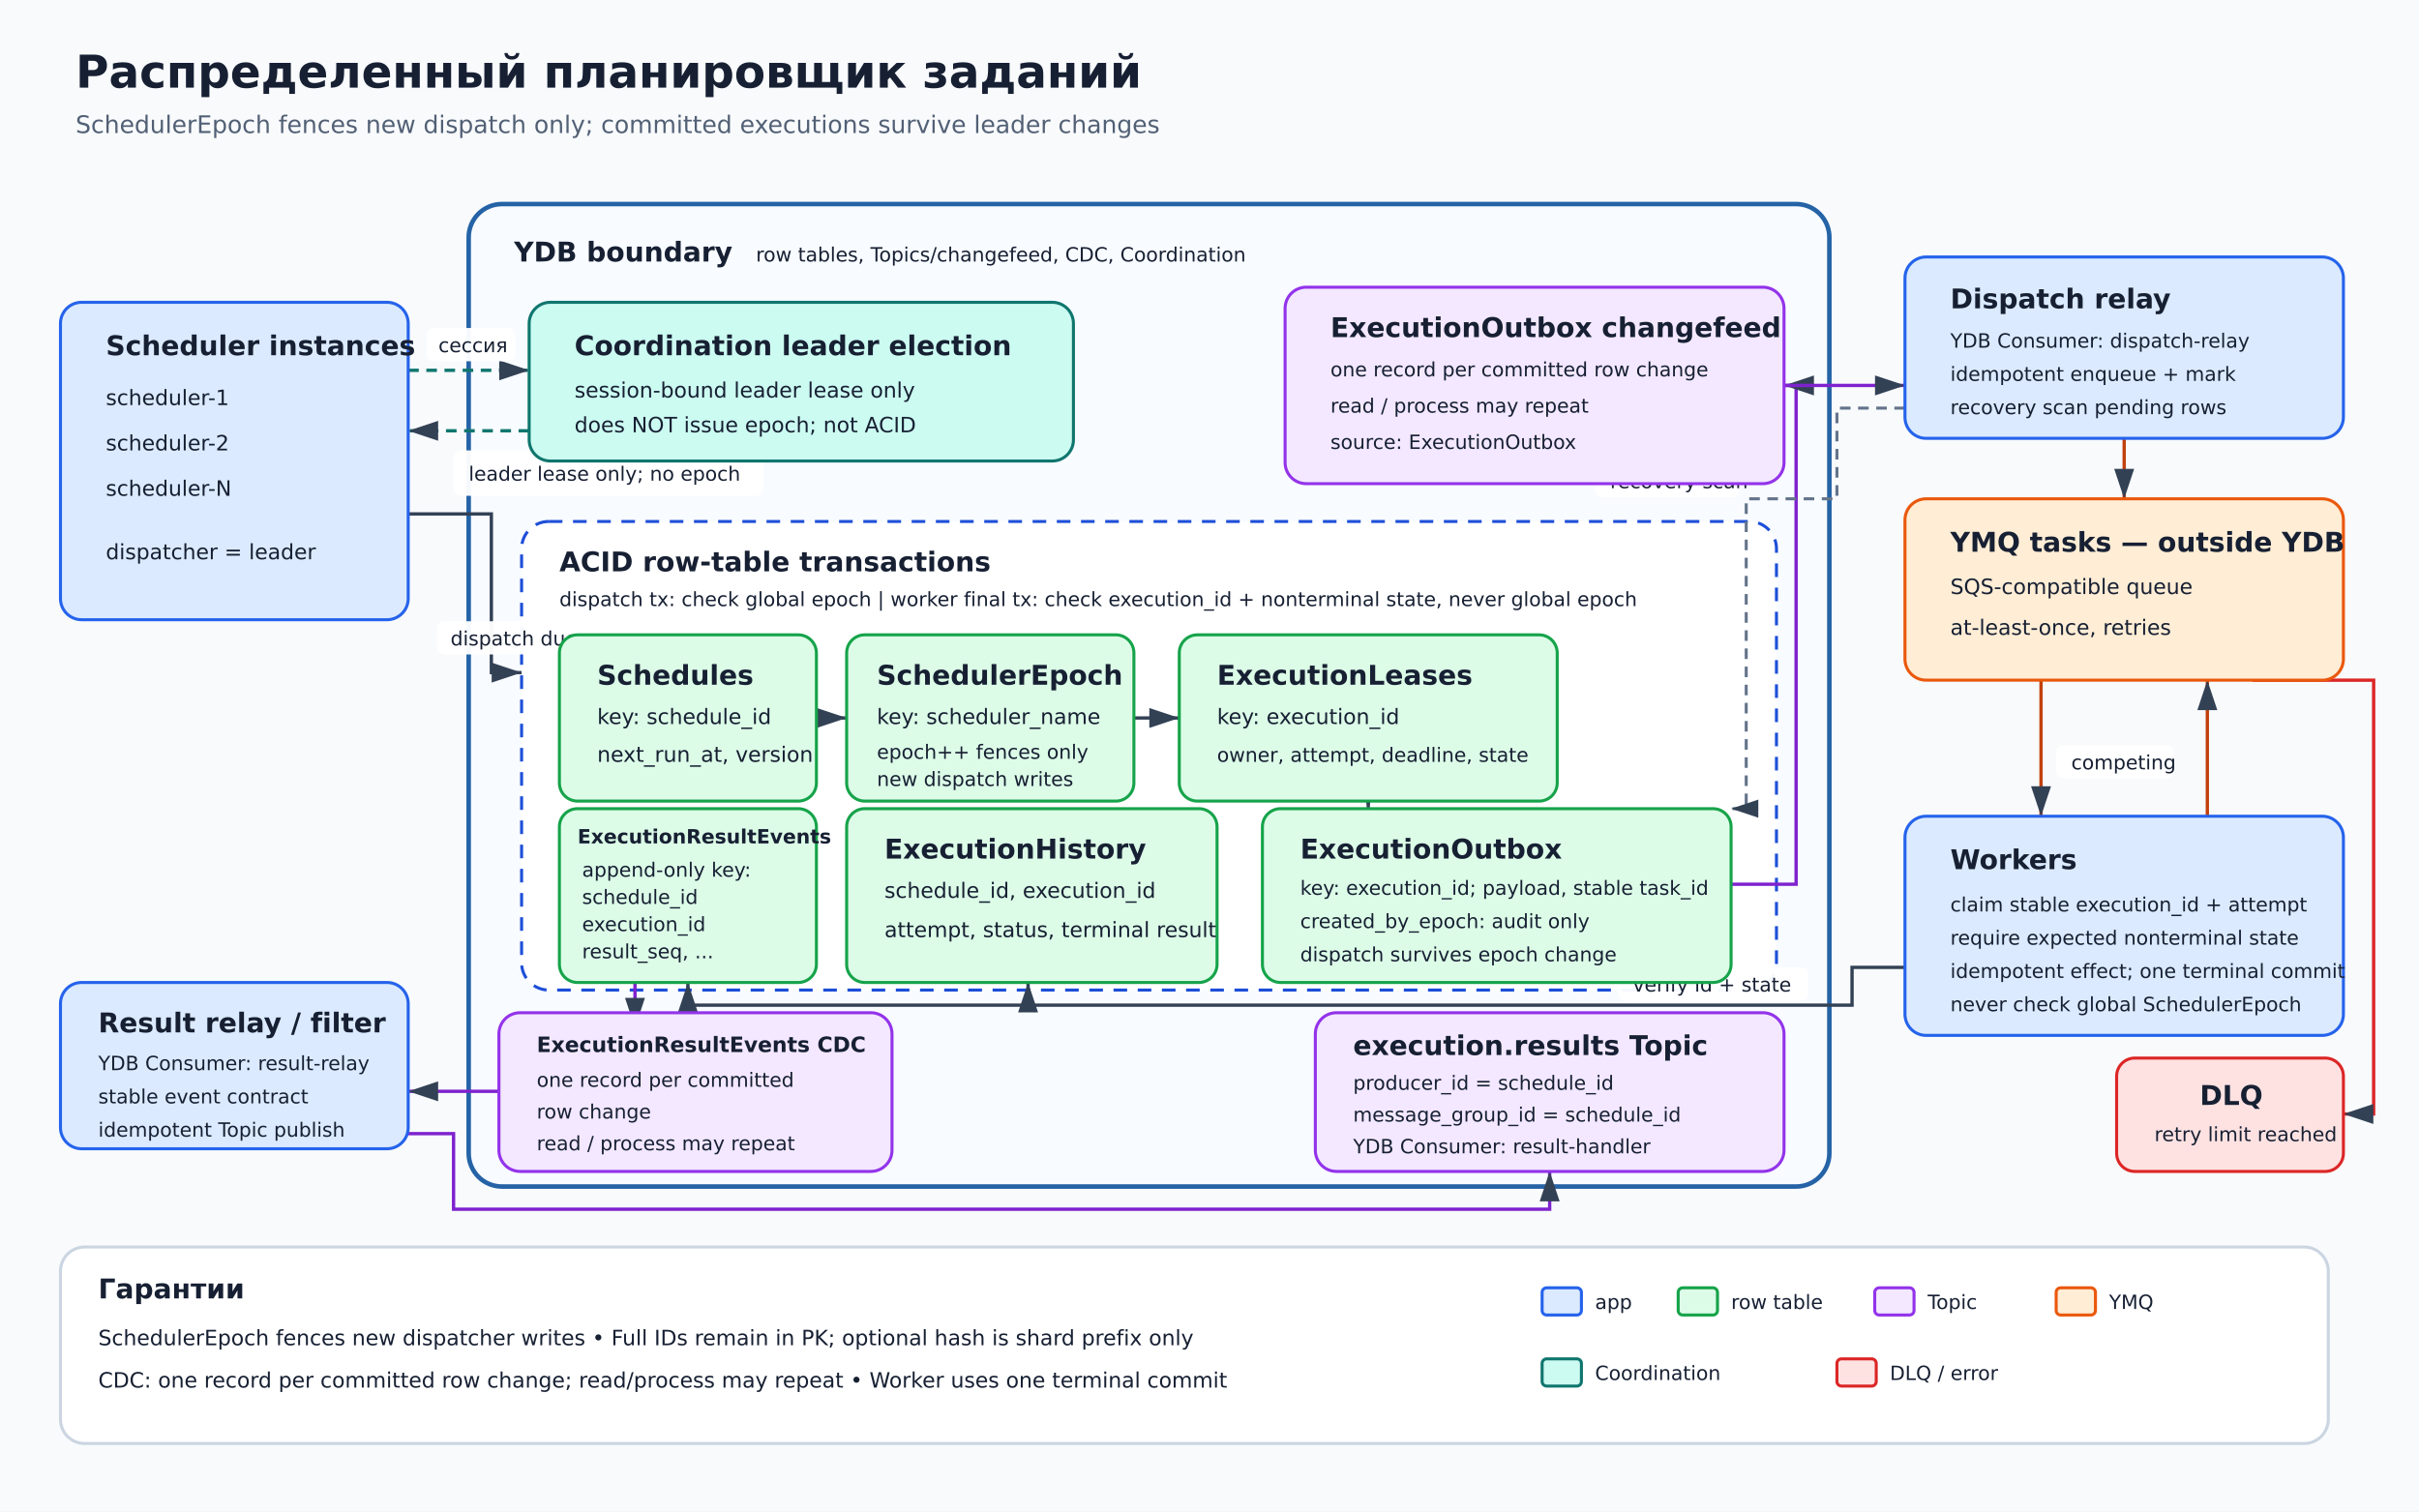
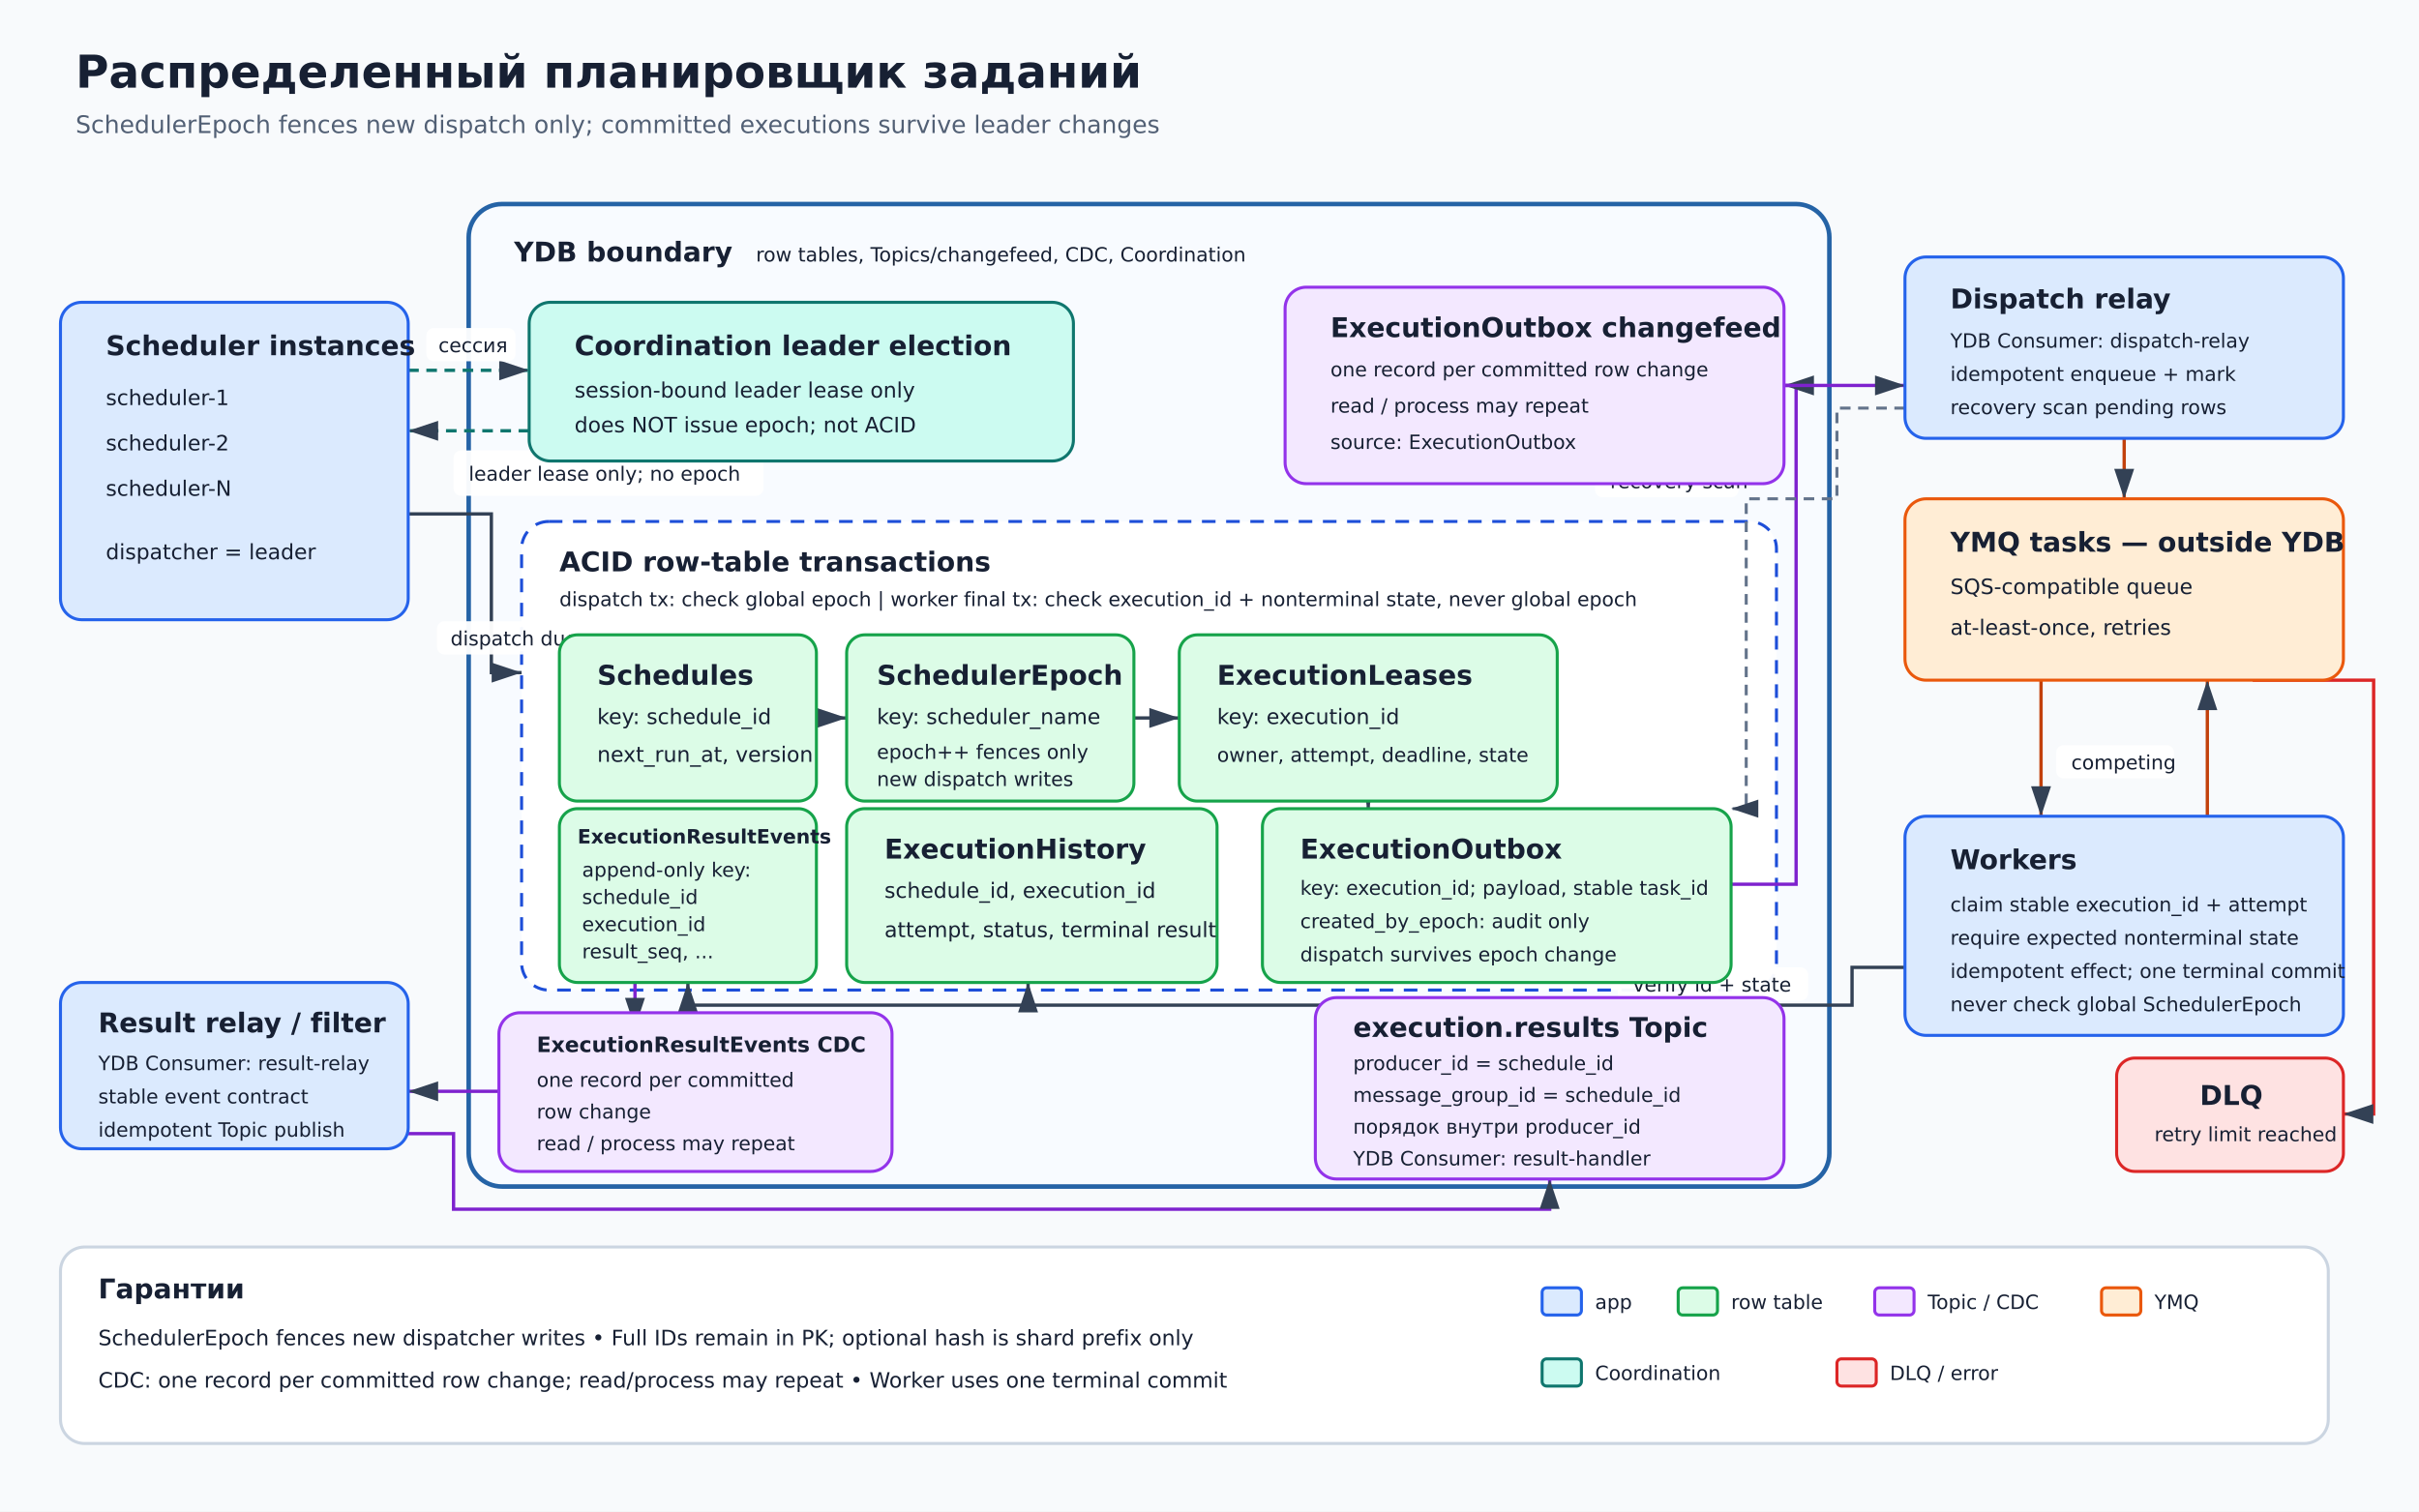
<svg xmlns="http://www.w3.org/2000/svg" version="1.1" viewBox="0 0 1600 1000" role="img" aria-labelledby="title desc">
  <defs>
    <marker id="arrow" markerWidth="10" markerHeight="10" refX="9" refY="3" orient="auto" markerUnits="strokeWidth">
      <path d="M0,0 L0,6 L9,3 z" fill="#334155" />
    </marker>
    <style>
      .txt { font-family: "DejaVu Sans", Arial, sans-serif; fill: #172033; }
      .title { font-size: 30px; font-weight: 700; }
      .subtitle { font-size: 16px; fill: #526075; }
      .box-title { font-size: 18px; font-weight: 700; }
      .body { font-size: 14px; }
      .small { font-size: 13px; }
      .boundary { fill: #f8fbff; stroke: #2563a6; stroke-width: 3; }
      .tx { fill: #ffffff; stroke: #1d4ed8; stroke-width: 2; stroke-dasharray: 9 7; }
      .app { fill: #dbeafe; stroke: #2563eb; stroke-width: 2; }
      .table { fill: #dcfce7; stroke: #16a34a; stroke-width: 2; }
      .topic { fill: #f3e8ff; stroke: #9333ea; stroke-width: 2; }
      .ymq { fill: #ffedd5; stroke: #ea580c; stroke-width: 2; }
      .coord { fill: #ccfbf1; stroke: #0f766e; stroke-width: 2; }
      .error { fill: #fee2e2; stroke: #dc2626; stroke-width: 2; }
      .flow { fill: none; stroke: #334155; stroke-width: 2.2; marker-end: url(#arrow); }
      .event { fill: none; stroke: #7e22ce; stroke-width: 2.2; marker-end: url(#arrow); }
      .queue { fill: none; stroke: #c2410c; stroke-width: 2.2; marker-end: url(#arrow); }
      .coord-flow { fill: none; stroke: #0f766e; stroke-width: 2.2; stroke-dasharray: 7 5; marker-end: url(#arrow); }
      .error-flow { fill: none; stroke: #dc2626; stroke-width: 2.2; marker-end: url(#arrow); }
      .recovery { fill: none; stroke: #64748b; stroke-width: 2; stroke-dasharray: 7 5; marker-end: url(#arrow); }
      .label-bg { fill: #ffffff; opacity: 0.96; }
    </style>
  </defs>
  <rect x="0" y="0" width="1600" height="1000" fill="#f8fafc" />
  <text class="txt title" x="50" y="58">Распределенный планировщик заданий</text>
  <text class="txt subtitle" x="50" y="88">SchedulerEpoch fences new dispatch only; committed executions survive leader changes</text>
  <rect class="boundary" x="310" y="135" width="900" height="650" rx="22" />
  <text class="txt box-title" x="340" y="173">YDB boundary</text>
  <text class="txt small" x="500" y="173">row tables, Topics/changefeed, CDC, Coordination</text>
  <rect class="tx" x="345" y="345" width="830" height="310" rx="18" />
  <text class="txt box-title" x="370" y="378">ACID row-table transactions</text>
  <text class="txt small" x="370" y="401">dispatch tx: check global epoch | worker final tx: check execution_id + nonterminal state, never global epoch</text>
  <path class="coord-flow" d="M270 245 H350" />
  <path class="coord-flow" d="M350 285 H290 V285 H270" />
  <path class="flow" d="M270 340 H325 V445 H345" />
  <path class="flow" d="M540 475 H560" />
  <path class="flow" d="M750 475 H780" />
  <path class="flow" d="M905 520 V535" />
  <path class="event" d="M1145 585 H1188 V255 H1180" />
  <path class="event" d="M1180 255 H1260" />
  <path class="queue" d="M1405 290 V330" />
  <path class="recovery" d="M1260 270 H1215 V330 H1155 V535 H1145" />
  <path class="queue" d="M1350 450 V540" />
  <path class="queue" d="M1460 540 V450" />
  <path class="flow" d="M1260 640 H1225 V665 H680 V650" />
  <path class="flow" d="M680 665 H455 V650" />
  <path class="event" d="M420 650 V680" />
  <path class="event" d="M330 722 H270" />
-   <path class="event" d="M270 750 H300 V800 H1025 V775" />
+   <path class="event" d="M270 750 H300 V800 H1025 V780" />
  <path class="error-flow" d="M1490 450 H1570 V737 H1550" />
  <rect class="label-bg" x="282" y="217" width="59" height="22" rx="5" />
  <text class="txt small" x="290" y="233">сессия</text>
  <rect class="label-bg" x="300" y="298" width="205" height="30" rx="5" />
  <text class="txt small" x="310" y="318">leader lease only; no epoch</text>
  <rect class="label-bg" x="289" y="411" width="111" height="22" rx="5" />
  <text class="txt small" x="298" y="427">dispatch due</text>
  <rect class="label-bg" x="1055" y="307" width="95" height="22" rx="5" />
  <text class="txt small" x="1065" y="323">recovery scan</text>
  <rect class="label-bg" x="1360" y="493" width="78" height="22" rx="5" />
  <text class="txt small" x="1370" y="509">competing</text>
  <rect class="label-bg" x="1070" y="640" width="126" height="22" rx="5" />
  <text class="txt small" x="1080" y="656">verify id + state</text>
  <rect class="app" x="40" y="200" width="230" height="210" rx="14" />
  <text class="txt box-title" x="70" y="235">Scheduler instances</text>
  <text class="txt body" x="70" y="268">scheduler-1</text>
  <text class="txt body" x="70" y="298">scheduler-2</text>
  <text class="txt body" x="70" y="328">scheduler-N</text>
  <text class="txt body" x="70" y="370">dispatcher = leader</text>
  <rect class="coord" x="350" y="200" width="360" height="105" rx="14" />
  <text class="txt box-title" x="380" y="235">Coordination leader election</text>
  <text class="txt body" x="380" y="263">session-bound leader lease only</text>
  <text class="txt body" x="380" y="286">does NOT issue epoch; not ACID</text>
  <rect class="topic" x="850" y="190" width="330" height="130" rx="14" />
  <text class="txt box-title" x="880" y="223">ExecutionOutbox changefeed</text>
  <text class="txt small" x="880" y="249">one record per committed row change</text>
  <text class="txt small" x="880" y="273">read / process may repeat</text>
  <text class="txt small" x="880" y="297">source: ExecutionOutbox</text>
  <rect class="table" x="370" y="420" width="170" height="110" rx="12" />
  <text class="txt box-title" x="395" y="453">Schedules</text>
  <text class="txt body" x="395" y="479">key: schedule_id</text>
  <text class="txt body" x="395" y="504">next_run_at, version</text>
  <rect class="table" x="560" y="420" width="190" height="110" rx="12" />
  <text class="txt box-title" x="580" y="453">SchedulerEpoch</text>
  <text class="txt body" x="580" y="479">key: scheduler_name</text>
  <text class="txt small" x="580" y="502">epoch++ fences only</text>
  <text class="txt small" x="580" y="520">new dispatch writes</text>
  <rect class="table" x="780" y="420" width="250" height="110" rx="12" />
  <text class="txt box-title" x="805" y="453">ExecutionLeases</text>
  <text class="txt body" x="805" y="479">key: execution_id</text>
  <text class="txt small" x="805" y="504">owner, attempt, deadline, state</text>
  <rect class="table" x="370" y="535" width="170" height="115" rx="12" />
  <text class="txt small" x="382" y="558" font-weight="700">ExecutionResultEvents</text>
  <text class="txt small" x="385" y="580">append-only key:</text>
  <text class="txt small" x="385" y="598">schedule_id</text>
  <text class="txt small" x="385" y="616">execution_id</text>
  <text class="txt small" x="385" y="634">result_seq, ...</text>
  <rect class="table" x="560" y="535" width="245" height="115" rx="12" />
  <text class="txt box-title" x="585" y="568">ExecutionHistory</text>
  <text class="txt body" x="585" y="594">schedule_id, execution_id</text>
  <text class="txt body" x="585" y="620">attempt, status, terminal result</text>
  <rect class="table" x="835" y="535" width="310" height="115" rx="12" />
  <text class="txt box-title" x="860" y="568">ExecutionOutbox</text>
  <text class="txt small" x="860" y="592">key: execution_id; payload, stable task_id</text>
  <text class="txt small" x="860" y="614">created_by_epoch: audit only</text>
  <text class="txt small" x="860" y="636">dispatch survives epoch change</text>
  <rect class="topic" x="330" y="670" width="260" height="105" rx="14" />
  <text class="txt body" x="355" y="696" font-weight="700">ExecutionResultEvents CDC</text>
  <text class="txt small" x="355" y="719">one record per committed</text>
  <text class="txt small" x="355" y="740">row change</text>
  <text class="txt small" x="355" y="761">read / process may repeat</text>
-   <rect class="topic" x="870" y="670" width="310" height="105" rx="14" />
-   <text class="txt box-title" x="895" y="698">execution.results Topic</text>
-   <text class="txt small" x="895" y="721">producer_id = schedule_id</text>
-   <text class="txt small" x="895" y="742">message_group_id = schedule_id</text>
-   <text class="txt small" x="895" y="763">YDB Consumer: result-handler</text>
+   <rect class="topic" x="870" y="660" width="310" height="120" rx="14" />
+   <text class="txt box-title" x="895" y="686">execution.results Topic</text>
+   <text class="txt small" x="895" y="708">producer_id = schedule_id</text>
+   <text class="txt small" x="895" y="729">message_group_id = schedule_id</text>
+   <text class="txt small" x="895" y="750">порядок внутри producer_id</text>
+   <text class="txt small" x="895" y="771">YDB Consumer: result-handler</text>
  <rect class="app" x="1260" y="170" width="290" height="120" rx="14" />
  <text class="txt box-title" x="1290" y="204">Dispatch relay</text>
  <text class="txt small" x="1290" y="230">YDB Consumer: dispatch-relay</text>
  <text class="txt small" x="1290" y="252">idempotent enqueue + mark</text>
  <text class="txt small" x="1290" y="274">recovery scan pending rows</text>
  <rect class="ymq" x="1260" y="330" width="290" height="120" rx="14" />
  <text class="txt box-title" x="1290" y="365">YMQ tasks — outside YDB</text>
  <text class="txt body" x="1290" y="393">SQS-compatible queue</text>
  <text class="txt body" x="1290" y="420">at-least-once, retries</text>
  <rect class="app" x="1260" y="540" width="290" height="145" rx="14" />
  <text class="txt box-title" x="1290" y="575">Workers</text>
  <text class="txt small" x="1290" y="603">claim stable execution_id + attempt</text>
  <text class="txt small" x="1290" y="625">require expected nonterminal state</text>
  <text class="txt small" x="1290" y="647">idempotent effect; one terminal commit</text>
  <text class="txt small" x="1290" y="669">never check global SchedulerEpoch</text>
  <rect class="app" x="40" y="650" width="230" height="110" rx="14" />
  <text class="txt box-title" x="65" y="683">Result relay / filter</text>
  <text class="txt small" x="65" y="708">YDB Consumer: result-relay</text>
  <text class="txt small" x="65" y="730">stable event contract</text>
  <text class="txt small" x="65" y="752">idempotent Topic publish</text>
  <rect class="error" x="1400" y="700" width="150" height="75" rx="12" />
  <text class="txt box-title" x="1455" y="731">DLQ</text>
  <text class="txt small" x="1425" y="755">retry limit reached</text>
  <rect x="40" y="825" width="1500" height="130" rx="16" fill="#ffffff" stroke="#cbd5e1" stroke-width="2" />
  <text class="txt box-title" x="65" y="859">Гарантии</text>
  <text class="txt body" x="65" y="890">SchedulerEpoch fences new dispatcher writes • Full IDs remain in PK; optional hash is shard prefix only</text>
  <text class="txt body" x="65" y="918">CDC: one record per committed row change; read/process may repeat • Worker uses one terminal commit</text>
  <rect class="app" x="1020" y="852" width="26" height="18" rx="3" />
  <text class="txt small" x="1055" y="866">app</text>
  <rect class="table" x="1110" y="852" width="26" height="18" rx="3" />
  <text class="txt small" x="1145" y="866">row table</text>
  <rect class="topic" x="1240" y="852" width="26" height="18" rx="3" />
-   <text class="txt small" x="1275" y="866">Topic</text>
-   <rect class="ymq" x="1360" y="852" width="26" height="18" rx="3" />
-   <text class="txt small" x="1395" y="866">YMQ</text>
+   <text class="txt small" x="1275" y="866">Topic / CDC</text>
+   <rect class="ymq" x="1390" y="852" width="26" height="18" rx="3" />
+   <text class="txt small" x="1425" y="866">YMQ</text>
  <rect class="coord" x="1020" y="899" width="26" height="18" rx="3" />
  <text class="txt small" x="1055" y="913">Coordination</text>
  <rect class="error" x="1215" y="899" width="26" height="18" rx="3" />
  <text class="txt small" x="1250" y="913">DLQ / error</text>
</svg>
